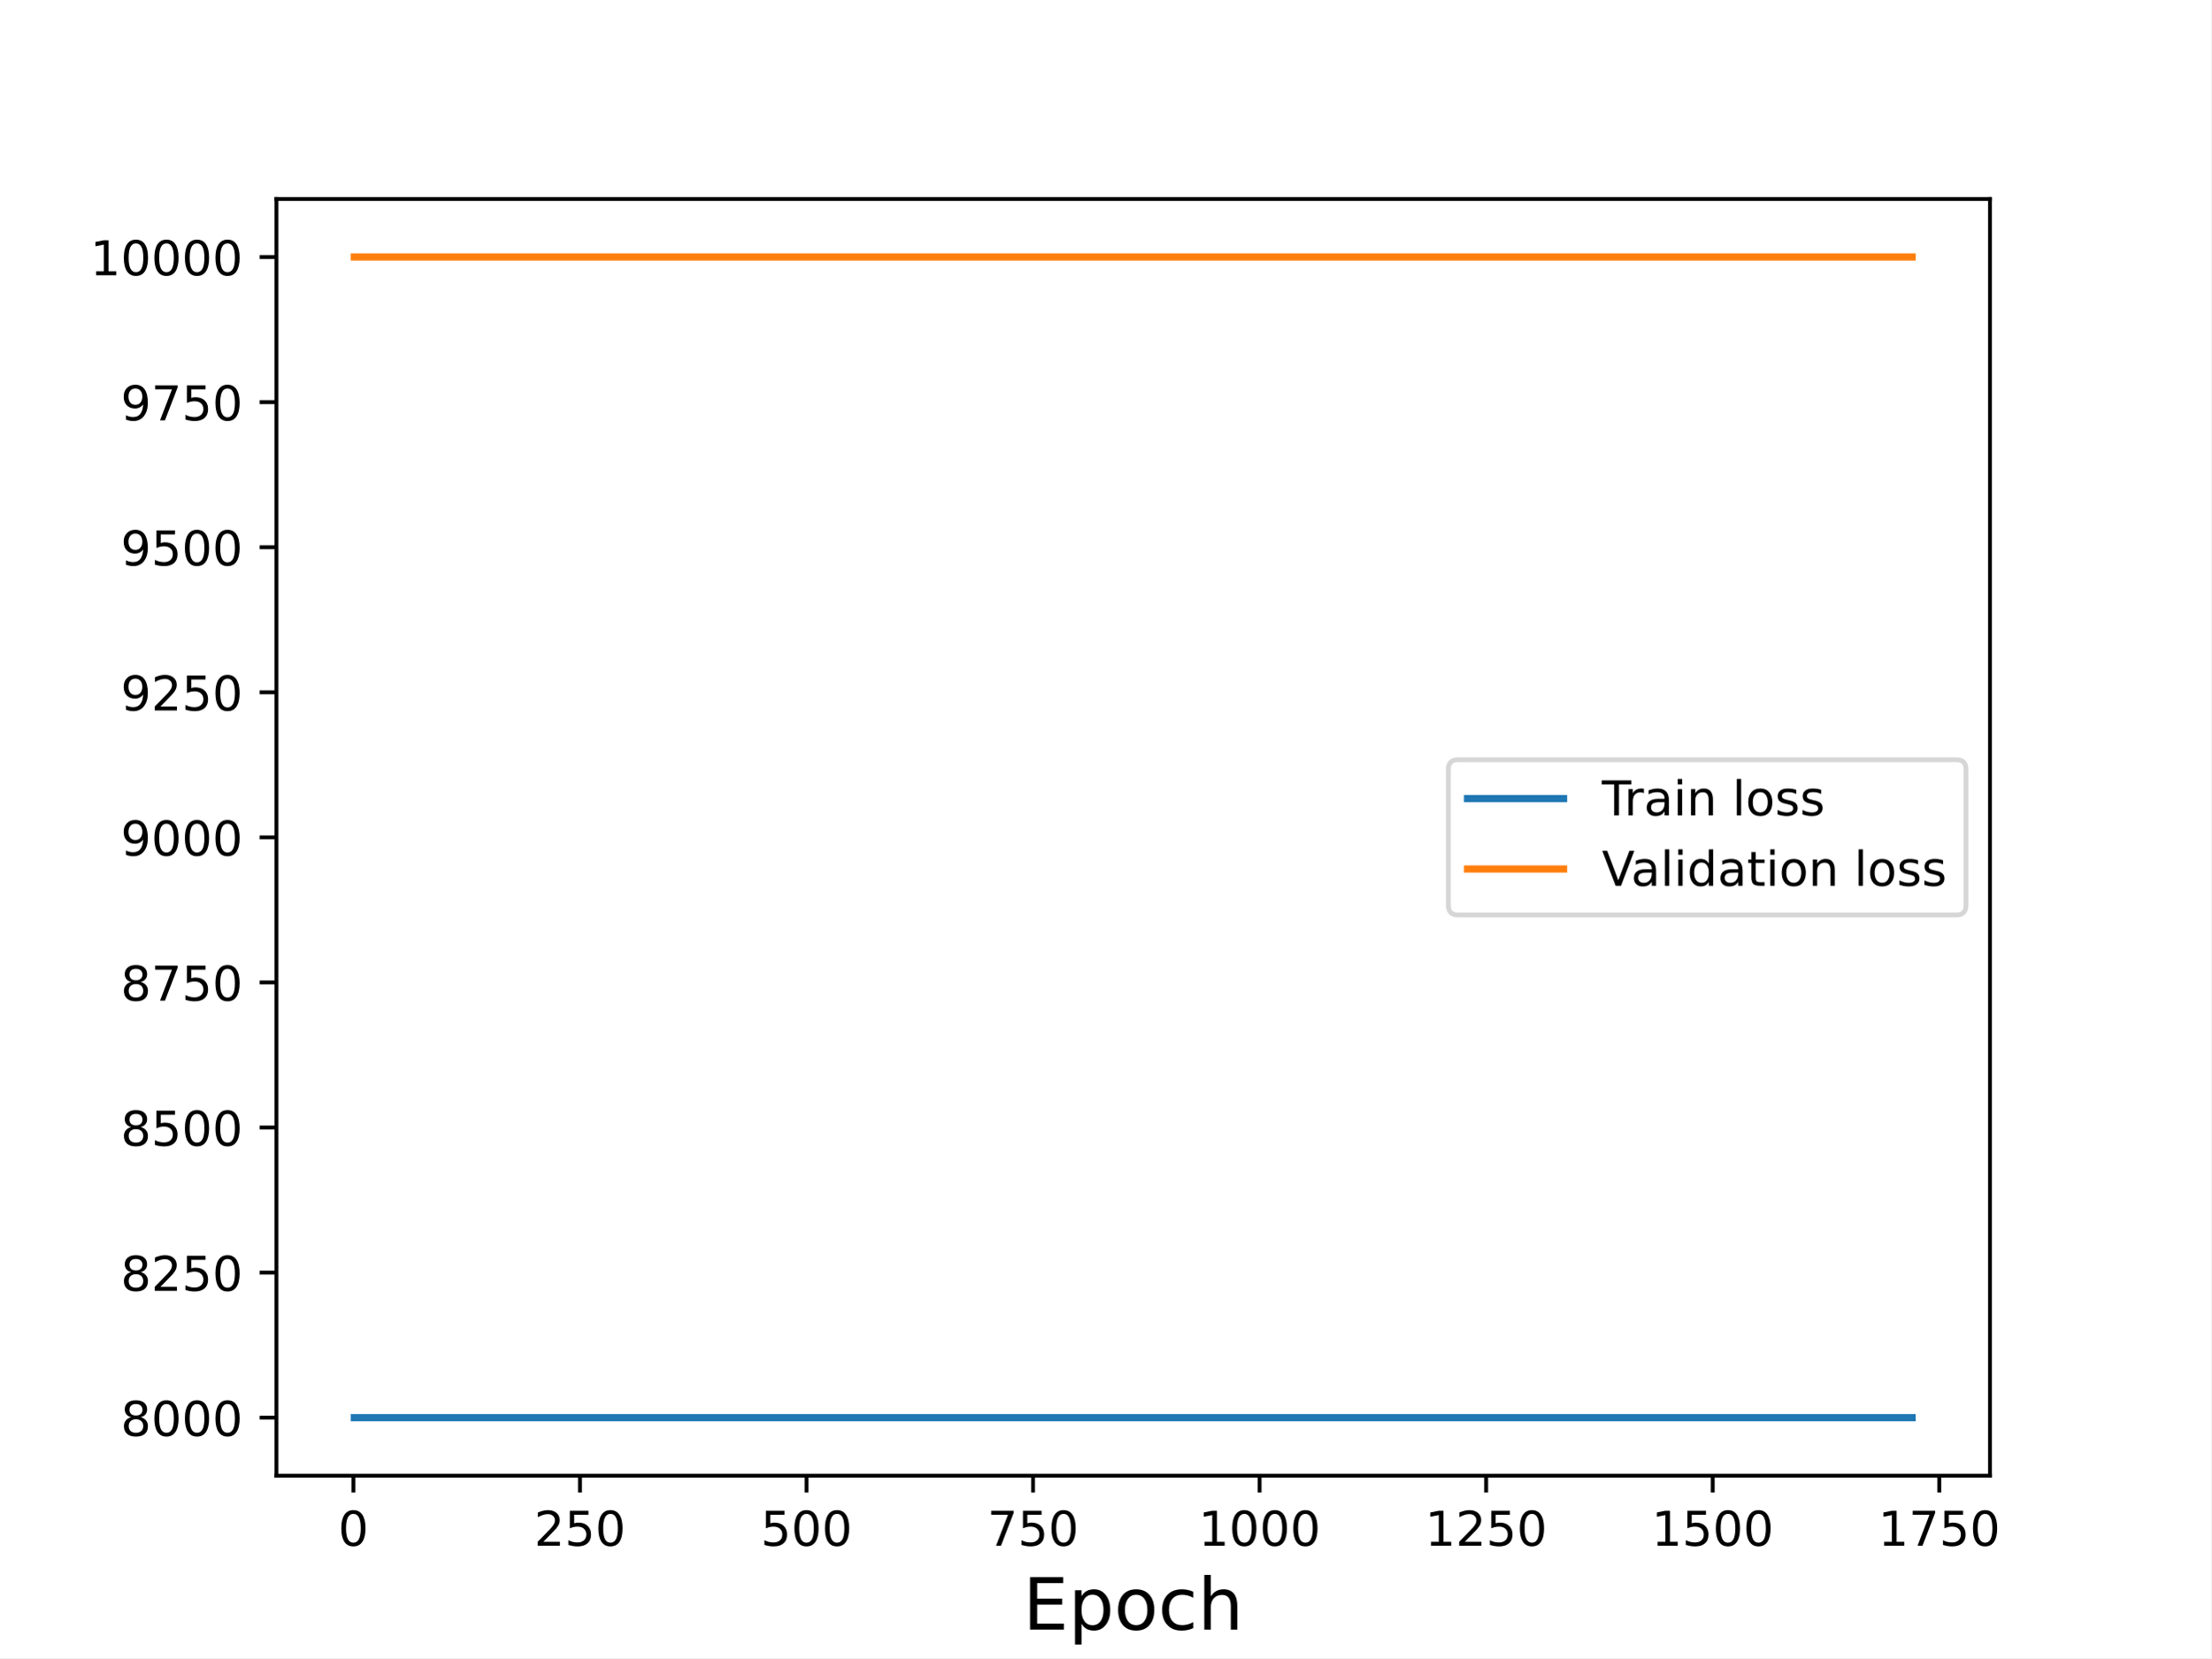
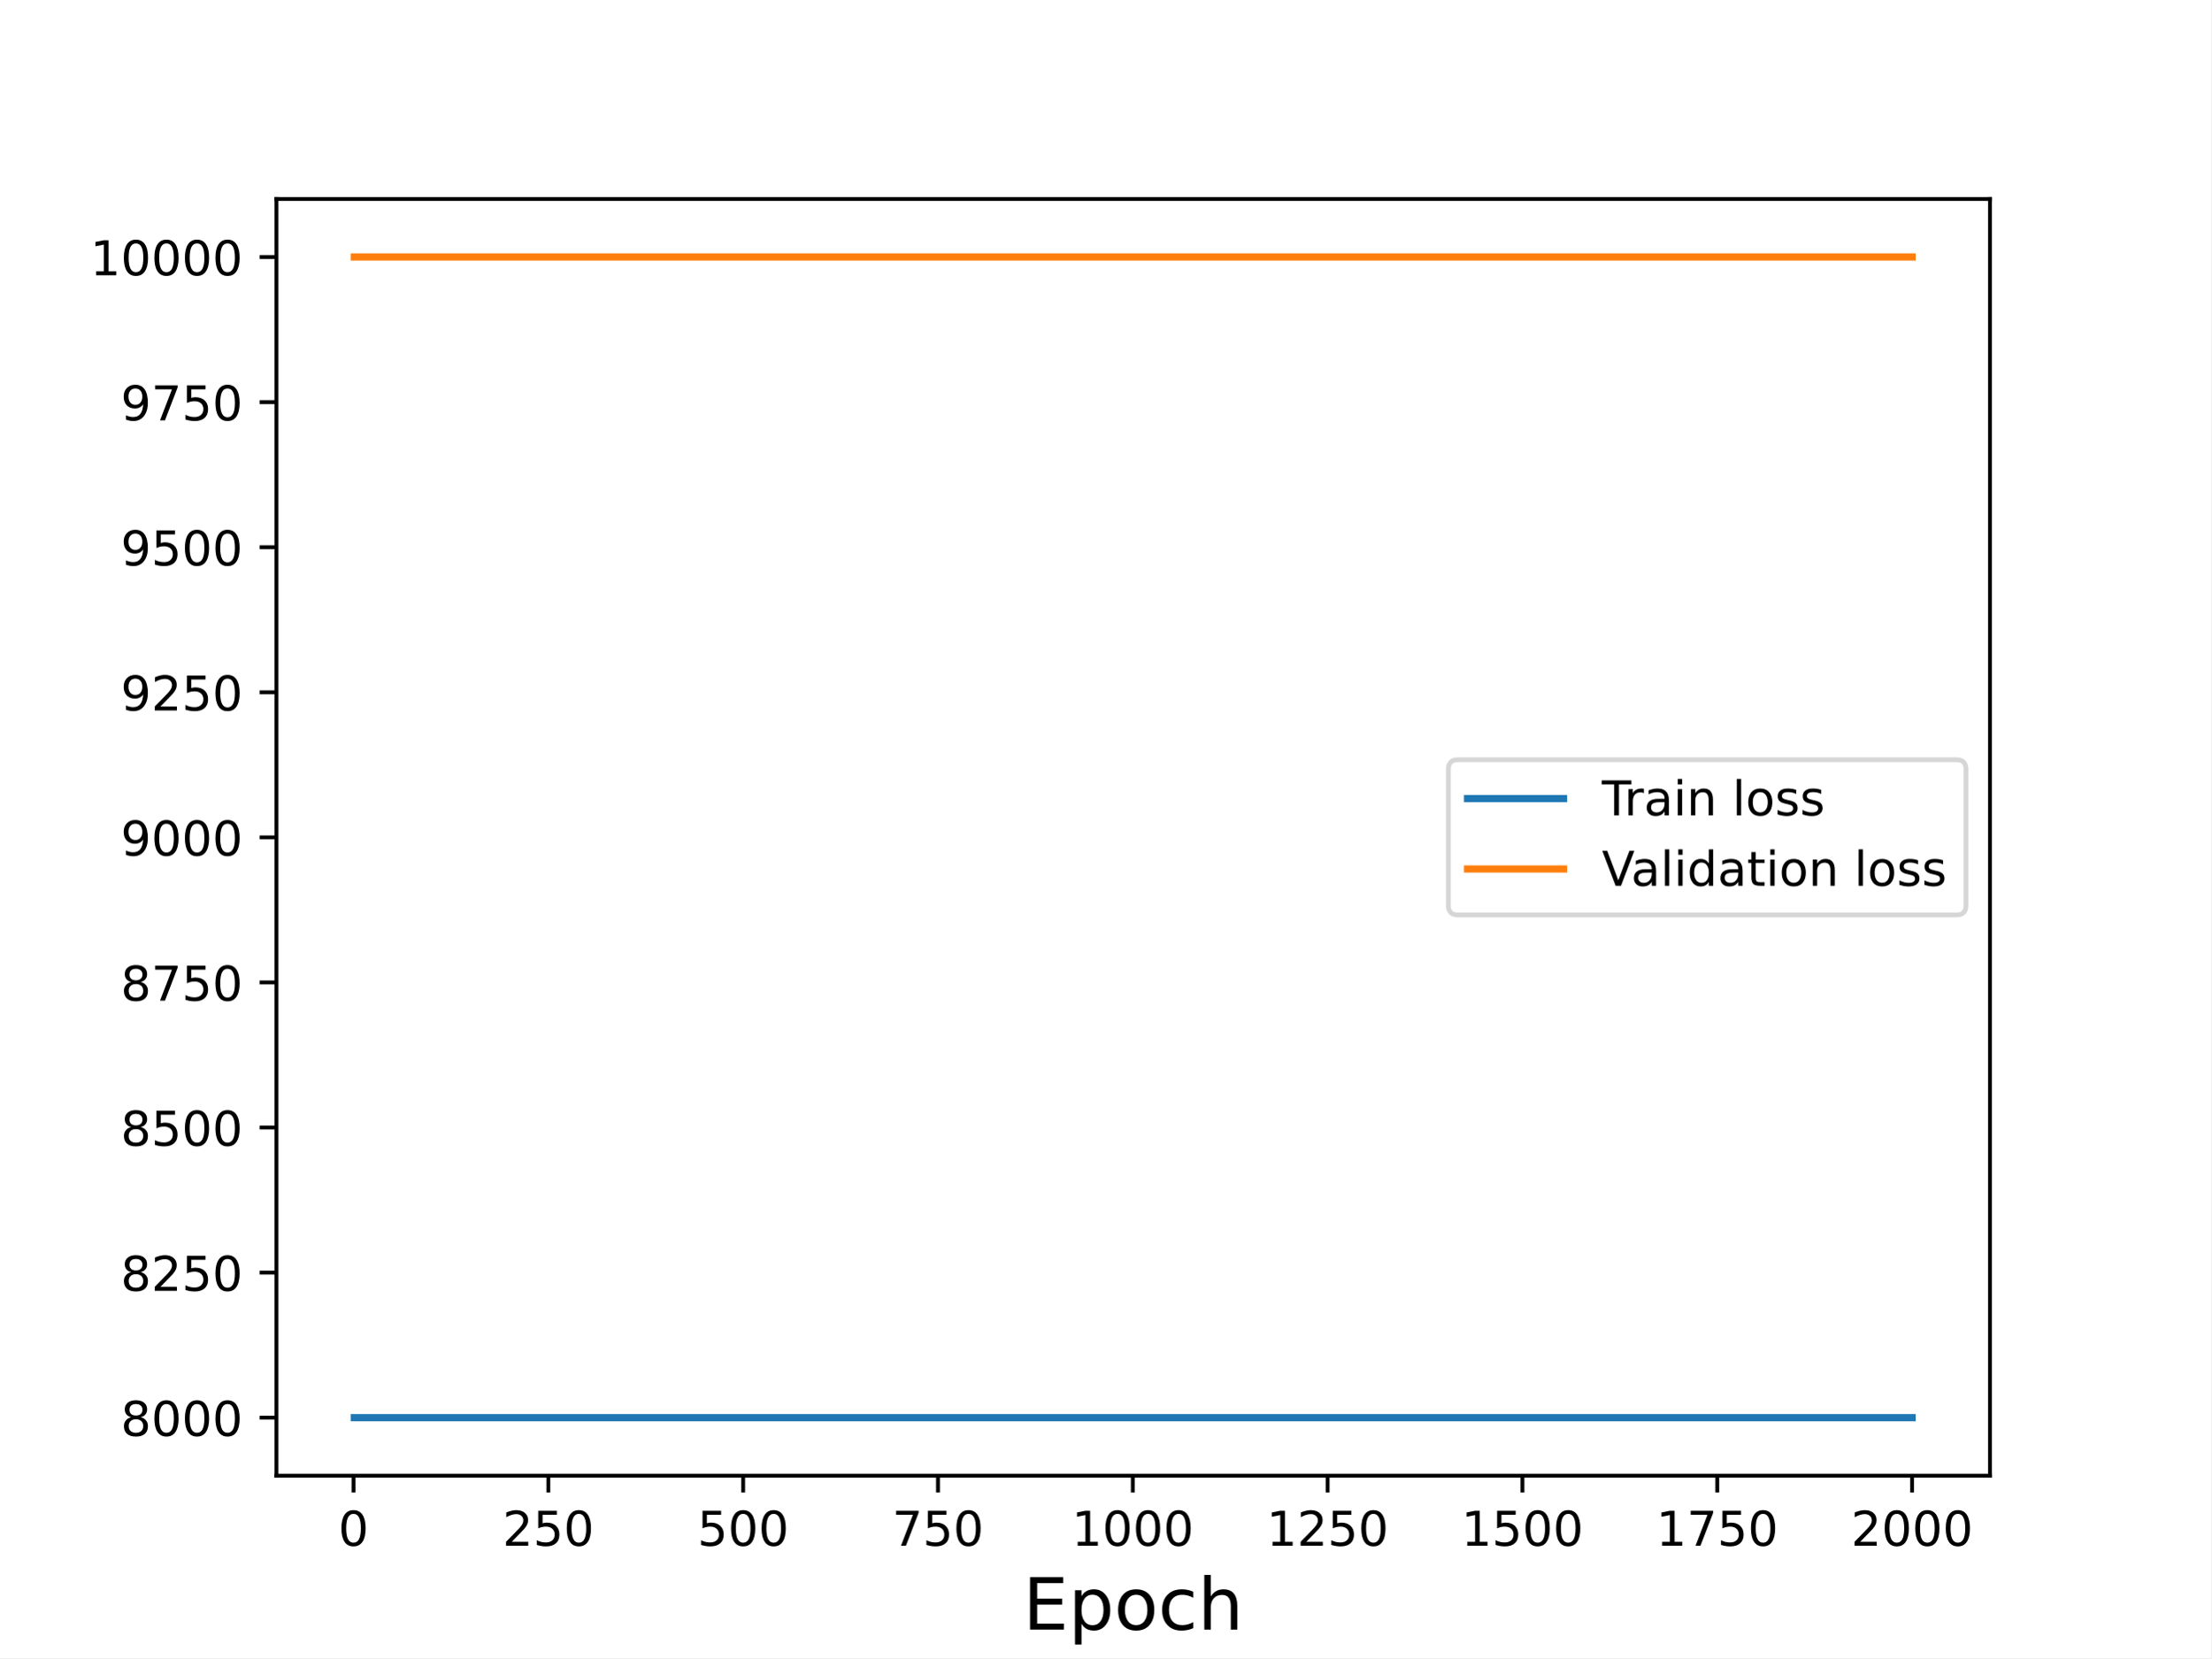
<svg xmlns="http://www.w3.org/2000/svg" xmlns:xlink="http://www.w3.org/1999/xlink" height="345.6pt" version="1.1" viewBox="0 0 460.8 345.6" width="460.8pt">
  <defs>
    <style type="text/css">*{stroke-linecap:butt;stroke-linejoin:round;}</style>
  </defs>
  <g id="figure_1">
    <g id="patch_1">
      <path d="M 0 345.6  L 460.8 345.6  L 460.8 0  L 0 0  z " style="fill:#ffffff;" />
    </g>
    <g id="axes_1">
      <g id="patch_2">
        <path d="M 57.6 307.584  L 414.72 307.584  L 414.72 41.472  L 57.6 41.472  z " style="fill:#ffffff;" />
      </g>
      <g id="matplotlib.axis_1">
        <g id="xtick_1">
          <g id="line2d_1">
            <defs>
-               <path d="M 0 0  L 0 3.5  " id="mb577ed927a" style="stroke:#000000;stroke-width:0.8;" />
+               <path d="M 0 0  L 0 3.5  " id="m18a804e37d" style="stroke:#000000;stroke-width:0.8;" />
            </defs>
            <g>
-               <use style="stroke:#000000;stroke-width:0.8;" x="73.644" xlink:href="#mb577ed927a" y="307.584" />
+               <use style="stroke:#000000;stroke-width:0.8;" x="73.67" xlink:href="#m18a804e37d" y="307.584" />
            </g>
          </g>
          <g id="text_1">
-             <g transform="translate(70.46261 322.1824)scale(0.1 -0.1)">
+             <g transform="translate(70.48907 322.1824)scale(0.1 -0.1)">
              <defs>
                <path d="M 2034 4250  Q 1547 4250 1301 3770  Q 1056 3291 1056 2328  Q 1056 1369 1301 889  Q 1547 409 2034 409  Q 2525 409 2770 889  Q 3016 1369 3016 2328  Q 3016 3291 2770 3770  Q 2525 4250 2034 4250  z M 2034 4750  Q 2819 4750 3233 4129  Q 3647 3509 3647 2328  Q 3647 1150 3233 529  Q 2819 -91 2034 -91  Q 1250 -91 836 529  Q 422 1150 422 2328  Q 422 3509 836 4129  Q 1250 4750 2034 4750  z " id="DejaVuSans-30" transform="scale(0.015625)" />
              </defs>
              <use xlink:href="#DejaVuSans-30" />
            </g>
          </g>
        </g>
        <g id="xtick_2">
          <g id="line2d_2">
            <g>
-               <use style="stroke:#000000;stroke-width:0.8;" x="120.859" xlink:href="#mb577ed927a" y="307.584" />
+               <use style="stroke:#000000;stroke-width:0.8;" x="114.272" xlink:href="#m18a804e37d" y="307.584" />
            </g>
          </g>
          <g id="text_2">
-             <g transform="translate(111.3157 322.1824)scale(0.1 -0.1)">
+             <g transform="translate(104.7287 322.1824)scale(0.1 -0.1)">
              <defs>
                <path d="M 1228 531  L 3431 531  L 3431 0  L 469 0  L 469 531  Q 828 903 1448 1529  Q 2069 2156 2228 2338  Q 2531 2678 2651 2914  Q 2772 3150 2772 3378  Q 2772 3750 2511 3984  Q 2250 4219 1831 4219  Q 1534 4219 1204 4116  Q 875 4013 500 3803  L 500 4441  Q 881 4594 1212 4672  Q 1544 4750 1819 4750  Q 2544 4750 2975 4387  Q 3406 4025 3406 3419  Q 3406 3131 3298 2873  Q 3191 2616 2906 2266  Q 2828 2175 2409 1742  Q 1991 1309 1228 531  z " id="DejaVuSans-32" transform="scale(0.015625)" />
                <path d="M 691 4666  L 3169 4666  L 3169 4134  L 1269 4134  L 1269 2991  Q 1406 3038 1543 3061  Q 1681 3084 1819 3084  Q 2600 3084 3056 2656  Q 3513 2228 3513 1497  Q 3513 744 3044 326  Q 2575 -91 1722 -91  Q 1428 -91 1123 -41  Q 819 9 494 109  L 494 744  Q 775 591 1075 516  Q 1375 441 1709 441  Q 2250 441 2565 725  Q 2881 1009 2881 1497  Q 2881 1984 2565 2268  Q 2250 2553 1709 2553  Q 1456 2553 1204 2497  Q 953 2441 691 2322  L 691 4666  z " id="DejaVuSans-35" transform="scale(0.015625)" />
              </defs>
              <use xlink:href="#DejaVuSans-32" />
              <use x="63.623" xlink:href="#DejaVuSans-35" />
              <use x="127.246" xlink:href="#DejaVuSans-30" />
            </g>
          </g>
        </g>
        <g id="xtick_3">
          <g id="line2d_3">
            <g>
-               <use style="stroke:#000000;stroke-width:0.8;" x="168.075" xlink:href="#mb577ed927a" y="307.584" />
+               <use style="stroke:#000000;stroke-width:0.8;" x="154.875" xlink:href="#m18a804e37d" y="307.584" />
            </g>
          </g>
          <g id="text_3">
-             <g transform="translate(158.5313 322.1824)scale(0.1 -0.1)">
+             <g transform="translate(145.3308 322.1824)scale(0.1 -0.1)">
              <use xlink:href="#DejaVuSans-35" />
              <use x="63.623" xlink:href="#DejaVuSans-30" />
              <use x="127.246" xlink:href="#DejaVuSans-30" />
            </g>
          </g>
        </g>
        <g id="xtick_4">
          <g id="line2d_4">
            <g>
-               <use style="stroke:#000000;stroke-width:0.8;" x="215.291" xlink:href="#mb577ed927a" y="307.584" />
+               <use style="stroke:#000000;stroke-width:0.8;" x="195.477" xlink:href="#m18a804e37d" y="307.584" />
            </g>
          </g>
          <g id="text_4">
-             <g transform="translate(205.7469 322.1824)scale(0.1 -0.1)">
+             <g transform="translate(185.9329 322.1824)scale(0.1 -0.1)">
              <defs>
                <path d="M 525 4666  L 3525 4666  L 3525 4397  L 1831 0  L 1172 0  L 2766 4134  L 525 4134  L 525 4666  z " id="DejaVuSans-37" transform="scale(0.015625)" />
              </defs>
              <use xlink:href="#DejaVuSans-37" />
              <use x="63.623" xlink:href="#DejaVuSans-35" />
              <use x="127.246" xlink:href="#DejaVuSans-30" />
            </g>
          </g>
        </g>
        <g id="xtick_5">
          <g id="line2d_5">
            <g>
-               <use style="stroke:#000000;stroke-width:0.8;" x="262.506" xlink:href="#mb577ed927a" y="307.584" />
+               <use style="stroke:#000000;stroke-width:0.8;" x="236.079" xlink:href="#m18a804e37d" y="307.584" />
            </g>
          </g>
          <g id="text_5">
-             <g transform="translate(249.7813 322.1824)scale(0.1 -0.1)">
+             <g transform="translate(223.3538 322.1824)scale(0.1 -0.1)">
              <defs>
                <path d="M 794 531  L 1825 531  L 1825 4091  L 703 3866  L 703 4441  L 1819 4666  L 2450 4666  L 2450 531  L 3481 531  L 3481 0  L 794 0  L 794 531  z " id="DejaVuSans-31" transform="scale(0.015625)" />
              </defs>
              <use xlink:href="#DejaVuSans-31" />
              <use x="63.623" xlink:href="#DejaVuSans-30" />
              <use x="127.246" xlink:href="#DejaVuSans-30" />
              <use x="190.869" xlink:href="#DejaVuSans-30" />
            </g>
          </g>
        </g>
        <g id="xtick_6">
          <g id="line2d_6">
            <g>
-               <use style="stroke:#000000;stroke-width:0.8;" x="309.722" xlink:href="#mb577ed927a" y="307.584" />
+               <use style="stroke:#000000;stroke-width:0.8;" x="276.681" xlink:href="#m18a804e37d" y="307.584" />
            </g>
          </g>
          <g id="text_6">
-             <g transform="translate(296.9969 322.1824)scale(0.1 -0.1)">
+             <g transform="translate(263.9559 322.1824)scale(0.1 -0.1)">
              <use xlink:href="#DejaVuSans-31" />
              <use x="63.623" xlink:href="#DejaVuSans-32" />
              <use x="127.246" xlink:href="#DejaVuSans-35" />
              <use x="190.869" xlink:href="#DejaVuSans-30" />
            </g>
          </g>
        </g>
        <g id="xtick_7">
          <g id="line2d_7">
            <g>
-               <use style="stroke:#000000;stroke-width:0.8;" x="356.938" xlink:href="#mb577ed927a" y="307.584" />
+               <use style="stroke:#000000;stroke-width:0.8;" x="317.283" xlink:href="#m18a804e37d" y="307.584" />
            </g>
          </g>
          <g id="text_7">
-             <g transform="translate(344.2125 322.1824)scale(0.1 -0.1)">
+             <g transform="translate(304.558 322.1824)scale(0.1 -0.1)">
              <use xlink:href="#DejaVuSans-31" />
              <use x="63.623" xlink:href="#DejaVuSans-35" />
              <use x="127.246" xlink:href="#DejaVuSans-30" />
              <use x="190.869" xlink:href="#DejaVuSans-30" />
            </g>
          </g>
        </g>
        <g id="xtick_8">
          <g id="line2d_8">
            <g>
-               <use style="stroke:#000000;stroke-width:0.8;" x="404.153" xlink:href="#mb577ed927a" y="307.584" />
+               <use style="stroke:#000000;stroke-width:0.8;" x="357.885" xlink:href="#m18a804e37d" y="307.584" />
            </g>
          </g>
          <g id="text_8">
-             <g transform="translate(391.4281 322.1824)scale(0.1 -0.1)">
+             <g transform="translate(345.1602 322.1824)scale(0.1 -0.1)">
              <use xlink:href="#DejaVuSans-31" />
              <use x="63.623" xlink:href="#DejaVuSans-37" />
              <use x="127.246" xlink:href="#DejaVuSans-35" />
              <use x="190.869" xlink:href="#DejaVuSans-30" />
            </g>
          </g>
        </g>
-         <g id="text_9">
+         <g id="xtick_9">
+           <g id="line2d_9">
+             <g>
+               <use style="stroke:#000000;stroke-width:0.8;" x="398.487" xlink:href="#m18a804e37d" y="307.584" />
+             </g>
+           </g>
+           <g id="text_9">
+             <g transform="translate(385.7623 322.1824)scale(0.1 -0.1)">
+               <use xlink:href="#DejaVuSans-32" />
+               <use x="63.623" xlink:href="#DejaVuSans-30" />
+               <use x="127.246" xlink:href="#DejaVuSans-30" />
+               <use x="190.869" xlink:href="#DejaVuSans-30" />
+             </g>
+           </g>
+         </g>
+         <g id="text_10">
          <g transform="translate(213.1936 339.6598)scale(0.15 -0.15)">
            <defs>
              <path d="M 628 4666  L 3578 4666  L 3578 4134  L 1259 4134  L 1259 2753  L 3481 2753  L 3481 2222  L 1259 2222  L 1259 531  L 3634 531  L 3634 0  L 628 0  L 628 4666  z " id="DejaVuSans-45" transform="scale(0.015625)" />
              <path d="M 1159 525  L 1159 -1331  L 581 -1331  L 581 3500  L 1159 3500  L 1159 2969  Q 1341 3281 1617 3432  Q 1894 3584 2278 3584  Q 2916 3584 3314 3078  Q 3713 2572 3713 1747  Q 3713 922 3314 415  Q 2916 -91 2278 -91  Q 1894 -91 1617 61  Q 1341 213 1159 525  z M 3116 1747  Q 3116 2381 2855 2742  Q 2594 3103 2138 3103  Q 1681 3103 1420 2742  Q 1159 2381 1159 1747  Q 1159 1113 1420 752  Q 1681 391 2138 391  Q 2594 391 2855 752  Q 3116 1113 3116 1747  z " id="DejaVuSans-70" transform="scale(0.015625)" />
              <path d="M 1959 3097  Q 1497 3097 1228 2736  Q 959 2375 959 1747  Q 959 1119 1226 758  Q 1494 397 1959 397  Q 2419 397 2687 759  Q 2956 1122 2956 1747  Q 2956 2369 2687 2733  Q 2419 3097 1959 3097  z M 1959 3584  Q 2709 3584 3137 3096  Q 3566 2609 3566 1747  Q 3566 888 3137 398  Q 2709 -91 1959 -91  Q 1206 -91 779 398  Q 353 888 353 1747  Q 353 2609 779 3096  Q 1206 3584 1959 3584  z " id="DejaVuSans-6f" transform="scale(0.015625)" />
              <path d="M 3122 3366  L 3122 2828  Q 2878 2963 2633 3030  Q 2388 3097 2138 3097  Q 1578 3097 1268 2742  Q 959 2388 959 1747  Q 959 1106 1268 751  Q 1578 397 2138 397  Q 2388 397 2633 464  Q 2878 531 3122 666  L 3122 134  Q 2881 22 2623 -34  Q 2366 -91 2075 -91  Q 1284 -91 818 406  Q 353 903 353 1747  Q 353 2603 823 3093  Q 1294 3584 2113 3584  Q 2378 3584 2631 3529  Q 2884 3475 3122 3366  z " id="DejaVuSans-63" transform="scale(0.015625)" />
              <path d="M 3513 2113  L 3513 0  L 2938 0  L 2938 2094  Q 2938 2591 2744 2837  Q 2550 3084 2163 3084  Q 1697 3084 1428 2787  Q 1159 2491 1159 1978  L 1159 0  L 581 0  L 581 4863  L 1159 4863  L 1159 2956  Q 1366 3272 1645 3428  Q 1925 3584 2291 3584  Q 2894 3584 3203 3211  Q 3513 2838 3513 2113  z " id="DejaVuSans-68" transform="scale(0.015625)" />
            </defs>
            <use xlink:href="#DejaVuSans-45" />
            <use x="63.184" xlink:href="#DejaVuSans-70" />
            <use x="126.66" xlink:href="#DejaVuSans-6f" />
            <use x="187.842" xlink:href="#DejaVuSans-63" />
            <use x="242.822" xlink:href="#DejaVuSans-68" />
          </g>
        </g>
      </g>
      <g id="matplotlib.axis_2">
        <g id="ytick_1">
-           <g id="line2d_9">
+           <g id="line2d_10">
            <defs>
-               <path d="M 0 0  L -3.5 0  " id="md8b8a302c1" style="stroke:#000000;stroke-width:0.8;" />
+               <path d="M 0 0  L -3.5 0  " id="mae79b9ead0" style="stroke:#000000;stroke-width:0.8;" />
            </defs>
            <g>
-               <use style="stroke:#000000;stroke-width:0.8;" x="57.6" xlink:href="#md8b8a302c1" y="295.488" />
-             </g>
-           </g>
-           <g id="text_10">
+               <use style="stroke:#000000;stroke-width:0.8;" x="57.6" xlink:href="#mae79b9ead0" y="295.488" />
+             </g>
+           </g>
+           <g id="text_11">
            <g transform="translate(25.15 299.2872)scale(0.1 -0.1)">
              <defs>
                <path d="M 2034 2216  Q 1584 2216 1326 1975  Q 1069 1734 1069 1313  Q 1069 891 1326 650  Q 1584 409 2034 409  Q 2484 409 2743 651  Q 3003 894 3003 1313  Q 3003 1734 2745 1975  Q 2488 2216 2034 2216  z M 1403 2484  Q 997 2584 770 2862  Q 544 3141 544 3541  Q 544 4100 942 4425  Q 1341 4750 2034 4750  Q 2731 4750 3128 4425  Q 3525 4100 3525 3541  Q 3525 3141 3298 2862  Q 3072 2584 2669 2484  Q 3125 2378 3379 2068  Q 3634 1759 3634 1313  Q 3634 634 3220 271  Q 2806 -91 2034 -91  Q 1263 -91 848 271  Q 434 634 434 1313  Q 434 1759 690 2068  Q 947 2378 1403 2484  z M 1172 3481  Q 1172 3119 1398 2916  Q 1625 2713 2034 2713  Q 2441 2713 2670 2916  Q 2900 3119 2900 3481  Q 2900 3844 2670 4047  Q 2441 4250 2034 4250  Q 1625 4250 1398 4047  Q 1172 3844 1172 3481  z " id="DejaVuSans-38" transform="scale(0.015625)" />
              </defs>
              <use xlink:href="#DejaVuSans-38" />
              <use x="63.623" xlink:href="#DejaVuSans-30" />
              <use x="127.246" xlink:href="#DejaVuSans-30" />
              <use x="190.869" xlink:href="#DejaVuSans-30" />
            </g>
          </g>
        </g>
        <g id="ytick_2">
-           <g id="line2d_10">
-             <g>
-               <use style="stroke:#000000;stroke-width:0.8;" x="57.6" xlink:href="#md8b8a302c1" y="265.248" />
-             </g>
-           </g>
-           <g id="text_11">
+           <g id="line2d_11">
+             <g>
+               <use style="stroke:#000000;stroke-width:0.8;" x="57.6" xlink:href="#mae79b9ead0" y="265.248" />
+             </g>
+           </g>
+           <g id="text_12">
            <g transform="translate(25.15 269.0472)scale(0.1 -0.1)">
              <use xlink:href="#DejaVuSans-38" />
              <use x="63.623" xlink:href="#DejaVuSans-32" />
              <use x="127.246" xlink:href="#DejaVuSans-35" />
              <use x="190.869" xlink:href="#DejaVuSans-30" />
            </g>
          </g>
        </g>
        <g id="ytick_3">
-           <g id="line2d_11">
-             <g>
-               <use style="stroke:#000000;stroke-width:0.8;" x="57.6" xlink:href="#md8b8a302c1" y="235.008" />
-             </g>
-           </g>
-           <g id="text_12">
+           <g id="line2d_12">
+             <g>
+               <use style="stroke:#000000;stroke-width:0.8;" x="57.6" xlink:href="#mae79b9ead0" y="235.008" />
+             </g>
+           </g>
+           <g id="text_13">
            <g transform="translate(25.15 238.8072)scale(0.1 -0.1)">
              <use xlink:href="#DejaVuSans-38" />
              <use x="63.623" xlink:href="#DejaVuSans-35" />
              <use x="127.246" xlink:href="#DejaVuSans-30" />
              <use x="190.869" xlink:href="#DejaVuSans-30" />
            </g>
          </g>
        </g>
        <g id="ytick_4">
-           <g id="line2d_12">
-             <g>
-               <use style="stroke:#000000;stroke-width:0.8;" x="57.6" xlink:href="#md8b8a302c1" y="204.768" />
-             </g>
-           </g>
-           <g id="text_13">
+           <g id="line2d_13">
+             <g>
+               <use style="stroke:#000000;stroke-width:0.8;" x="57.6" xlink:href="#mae79b9ead0" y="204.768" />
+             </g>
+           </g>
+           <g id="text_14">
            <g transform="translate(25.15 208.5672)scale(0.1 -0.1)">
              <use xlink:href="#DejaVuSans-38" />
              <use x="63.623" xlink:href="#DejaVuSans-37" />
              <use x="127.246" xlink:href="#DejaVuSans-35" />
              <use x="190.869" xlink:href="#DejaVuSans-30" />
            </g>
          </g>
        </g>
        <g id="ytick_5">
-           <g id="line2d_13">
-             <g>
-               <use style="stroke:#000000;stroke-width:0.8;" x="57.6" xlink:href="#md8b8a302c1" y="174.528" />
-             </g>
-           </g>
-           <g id="text_14">
+           <g id="line2d_14">
+             <g>
+               <use style="stroke:#000000;stroke-width:0.8;" x="57.6" xlink:href="#mae79b9ead0" y="174.528" />
+             </g>
+           </g>
+           <g id="text_15">
            <g transform="translate(25.15 178.3272)scale(0.1 -0.1)">
              <defs>
                <path d="M 703 97  L 703 672  Q 941 559 1184 500  Q 1428 441 1663 441  Q 2288 441 2617 861  Q 2947 1281 2994 2138  Q 2813 1869 2534 1725  Q 2256 1581 1919 1581  Q 1219 1581 811 2004  Q 403 2428 403 3163  Q 403 3881 828 4315  Q 1253 4750 1959 4750  Q 2769 4750 3195 4129  Q 3622 3509 3622 2328  Q 3622 1225 3098 567  Q 2575 -91 1691 -91  Q 1453 -91 1209 -44  Q 966 3 703 97  z M 1959 2075  Q 2384 2075 2632 2365  Q 2881 2656 2881 3163  Q 2881 3666 2632 3958  Q 2384 4250 1959 4250  Q 1534 4250 1286 3958  Q 1038 3666 1038 3163  Q 1038 2656 1286 2365  Q 1534 2075 1959 2075  z " id="DejaVuSans-39" transform="scale(0.015625)" />
              </defs>
              <use xlink:href="#DejaVuSans-39" />
              <use x="63.623" xlink:href="#DejaVuSans-30" />
              <use x="127.246" xlink:href="#DejaVuSans-30" />
              <use x="190.869" xlink:href="#DejaVuSans-30" />
            </g>
          </g>
        </g>
        <g id="ytick_6">
-           <g id="line2d_14">
-             <g>
-               <use style="stroke:#000000;stroke-width:0.8;" x="57.6" xlink:href="#md8b8a302c1" y="144.288" />
-             </g>
-           </g>
-           <g id="text_15">
+           <g id="line2d_15">
+             <g>
+               <use style="stroke:#000000;stroke-width:0.8;" x="57.6" xlink:href="#mae79b9ead0" y="144.288" />
+             </g>
+           </g>
+           <g id="text_16">
            <g transform="translate(25.15 148.0872)scale(0.1 -0.1)">
              <use xlink:href="#DejaVuSans-39" />
              <use x="63.623" xlink:href="#DejaVuSans-32" />
              <use x="127.246" xlink:href="#DejaVuSans-35" />
              <use x="190.869" xlink:href="#DejaVuSans-30" />
            </g>
          </g>
        </g>
        <g id="ytick_7">
-           <g id="line2d_15">
-             <g>
-               <use style="stroke:#000000;stroke-width:0.8;" x="57.6" xlink:href="#md8b8a302c1" y="114.048" />
-             </g>
-           </g>
-           <g id="text_16">
+           <g id="line2d_16">
+             <g>
+               <use style="stroke:#000000;stroke-width:0.8;" x="57.6" xlink:href="#mae79b9ead0" y="114.048" />
+             </g>
+           </g>
+           <g id="text_17">
            <g transform="translate(25.15 117.8472)scale(0.1 -0.1)">
              <use xlink:href="#DejaVuSans-39" />
              <use x="63.623" xlink:href="#DejaVuSans-35" />
              <use x="127.246" xlink:href="#DejaVuSans-30" />
              <use x="190.869" xlink:href="#DejaVuSans-30" />
            </g>
          </g>
        </g>
        <g id="ytick_8">
-           <g id="line2d_16">
-             <g>
-               <use style="stroke:#000000;stroke-width:0.8;" x="57.6" xlink:href="#md8b8a302c1" y="83.808" />
-             </g>
-           </g>
-           <g id="text_17">
+           <g id="line2d_17">
+             <g>
+               <use style="stroke:#000000;stroke-width:0.8;" x="57.6" xlink:href="#mae79b9ead0" y="83.808" />
+             </g>
+           </g>
+           <g id="text_18">
            <g transform="translate(25.15 87.60722)scale(0.1 -0.1)">
              <use xlink:href="#DejaVuSans-39" />
              <use x="63.623" xlink:href="#DejaVuSans-37" />
              <use x="127.246" xlink:href="#DejaVuSans-35" />
              <use x="190.869" xlink:href="#DejaVuSans-30" />
            </g>
          </g>
        </g>
        <g id="ytick_9">
-           <g id="line2d_17">
-             <g>
-               <use style="stroke:#000000;stroke-width:0.8;" x="57.6" xlink:href="#md8b8a302c1" y="53.568" />
-             </g>
-           </g>
-           <g id="text_18">
+           <g id="line2d_18">
+             <g>
+               <use style="stroke:#000000;stroke-width:0.8;" x="57.6" xlink:href="#mae79b9ead0" y="53.568" />
+             </g>
+           </g>
+           <g id="text_19">
            <g transform="translate(18.7875 57.36722)scale(0.1 -0.1)">
              <use xlink:href="#DejaVuSans-31" />
              <use x="63.623" xlink:href="#DejaVuSans-30" />
              <use x="127.246" xlink:href="#DejaVuSans-30" />
              <use x="190.869" xlink:href="#DejaVuSans-30" />
              <use x="254.492" xlink:href="#DejaVuSans-30" />
            </g>
          </g>
        </g>
      </g>
-       <g id="line2d_18">
-         <path clip-path="url(#p62121ec858)" d="M 73.833 295.488  L 398.487 295.488  L 398.487 295.488  " style="fill:none;stroke:#1f77b4;stroke-linecap:square;stroke-width:1.5;" />
-       </g>
      <g id="line2d_19">
-         <path clip-path="url(#p62121ec858)" d="M 73.833 53.568  L 398.487 53.568  L 398.487 53.568  " style="fill:none;stroke:#ff7f0e;stroke-linecap:square;stroke-width:1.5;" />
+         <path clip-path="url(#p51dba62b91)" d="M 73.833 295.488  L 398.487 295.488  L 398.487 295.488  " style="fill:none;stroke:#1f77b4;stroke-linecap:square;stroke-width:1.5;" />
+       </g>
+       <g id="line2d_20">
+         <path clip-path="url(#p51dba62b91)" d="M 73.833 53.568  L 398.487 53.568  L 398.487 53.568  " style="fill:none;stroke:#ff7f0e;stroke-linecap:square;stroke-width:1.5;" />
      </g>
      <g id="patch_3">
        <path d="M 57.6 307.584  L 57.6 41.472  " style="fill:none;stroke:#000000;stroke-linecap:square;stroke-linejoin:miter;stroke-width:0.8;" />
      </g>
      <g id="patch_4">
        <path d="M 414.72 307.584  L 414.72 41.472  " style="fill:none;stroke:#000000;stroke-linecap:square;stroke-linejoin:miter;stroke-width:0.8;" />
      </g>
      <g id="patch_5">
        <path d="M 57.6 307.584  L 414.72 307.584  " style="fill:none;stroke:#000000;stroke-linecap:square;stroke-linejoin:miter;stroke-width:0.8;" />
      </g>
      <g id="patch_6">
        <path d="M 57.6 41.472  L 414.72 41.472  " style="fill:none;stroke:#000000;stroke-linecap:square;stroke-linejoin:miter;stroke-width:0.8;" />
      </g>
      <g id="legend_1">
        <g id="patch_7">
          <path d="M 303.845 190.706  L 407.72 190.706  Q 409.72 190.706 409.72 188.706  L 409.72 160.35  Q 409.72 158.35 407.72 158.35  L 303.845 158.35  Q 301.845 158.35 301.845 160.35  L 301.845 188.706  Q 301.845 190.706 303.845 190.706  z " style="fill:#ffffff;opacity:0.8;stroke:#cccccc;stroke-linejoin:miter;" />
        </g>
-         <g id="line2d_20">
+         <g id="line2d_21">
          <path d="M 305.845 166.448  L 325.845 166.448  " style="fill:none;stroke:#1f77b4;stroke-linecap:square;stroke-width:1.5;" />
        </g>
-         <g id="line2d_21" />
-         <g id="text_19">
+         <g id="line2d_22" />
+         <g id="text_20">
          <g transform="translate(333.845 169.9483)scale(0.1 -0.1)">
            <defs>
              <path d="M -19 4666  L 3928 4666  L 3928 4134  L 2272 4134  L 2272 0  L 1638 0  L 1638 4134  L -19 4134  L -19 4666  z " id="DejaVuSans-54" transform="scale(0.015625)" />
              <path d="M 2631 2963  Q 2534 3019 2420 3045  Q 2306 3072 2169 3072  Q 1681 3072 1420 2755  Q 1159 2438 1159 1844  L 1159 0  L 581 0  L 581 3500  L 1159 3500  L 1159 2956  Q 1341 3275 1631 3429  Q 1922 3584 2338 3584  Q 2397 3584 2469 3576  Q 2541 3569 2628 3553  L 2631 2963  z " id="DejaVuSans-72" transform="scale(0.015625)" />
              <path d="M 2194 1759  Q 1497 1759 1228 1600  Q 959 1441 959 1056  Q 959 750 1161 570  Q 1363 391 1709 391  Q 2188 391 2477 730  Q 2766 1069 2766 1631  L 2766 1759  L 2194 1759  z M 3341 1997  L 3341 0  L 2766 0  L 2766 531  Q 2569 213 2275 61  Q 1981 -91 1556 -91  Q 1019 -91 701 211  Q 384 513 384 1019  Q 384 1609 779 1909  Q 1175 2209 1959 2209  L 2766 2209  L 2766 2266  Q 2766 2663 2505 2880  Q 2244 3097 1772 3097  Q 1472 3097 1187 3025  Q 903 2953 641 2809  L 641 3341  Q 956 3463 1253 3523  Q 1550 3584 1831 3584  Q 2591 3584 2966 3190  Q 3341 2797 3341 1997  z " id="DejaVuSans-61" transform="scale(0.015625)" />
              <path d="M 603 3500  L 1178 3500  L 1178 0  L 603 0  L 603 3500  z M 603 4863  L 1178 4863  L 1178 4134  L 603 4134  L 603 4863  z " id="DejaVuSans-69" transform="scale(0.015625)" />
              <path d="M 3513 2113  L 3513 0  L 2938 0  L 2938 2094  Q 2938 2591 2744 2837  Q 2550 3084 2163 3084  Q 1697 3084 1428 2787  Q 1159 2491 1159 1978  L 1159 0  L 581 0  L 581 3500  L 1159 3500  L 1159 2956  Q 1366 3272 1645 3428  Q 1925 3584 2291 3584  Q 2894 3584 3203 3211  Q 3513 2838 3513 2113  z " id="DejaVuSans-6e" transform="scale(0.015625)" />
              <path id="DejaVuSans-20" transform="scale(0.015625)" />
              <path d="M 603 4863  L 1178 4863  L 1178 0  L 603 0  L 603 4863  z " id="DejaVuSans-6c" transform="scale(0.015625)" />
              <path d="M 2834 3397  L 2834 2853  Q 2591 2978 2328 3040  Q 2066 3103 1784 3103  Q 1356 3103 1142 2972  Q 928 2841 928 2578  Q 928 2378 1081 2264  Q 1234 2150 1697 2047  L 1894 2003  Q 2506 1872 2764 1633  Q 3022 1394 3022 966  Q 3022 478 2636 193  Q 2250 -91 1575 -91  Q 1294 -91 989 -36  Q 684 19 347 128  L 347 722  Q 666 556 975 473  Q 1284 391 1588 391  Q 1994 391 2212 530  Q 2431 669 2431 922  Q 2431 1156 2273 1281  Q 2116 1406 1581 1522  L 1381 1569  Q 847 1681 609 1914  Q 372 2147 372 2553  Q 372 3047 722 3315  Q 1072 3584 1716 3584  Q 2034 3584 2315 3537  Q 2597 3491 2834 3397  z " id="DejaVuSans-73" transform="scale(0.015625)" />
            </defs>
            <use xlink:href="#DejaVuSans-54" />
            <use x="46.334" xlink:href="#DejaVuSans-72" />
            <use x="87.447" xlink:href="#DejaVuSans-61" />
            <use x="148.727" xlink:href="#DejaVuSans-69" />
            <use x="176.51" xlink:href="#DejaVuSans-6e" />
            <use x="239.889" xlink:href="#DejaVuSans-20" />
            <use x="271.676" xlink:href="#DejaVuSans-6c" />
            <use x="299.459" xlink:href="#DejaVuSans-6f" />
            <use x="360.641" xlink:href="#DejaVuSans-73" />
            <use x="412.74" xlink:href="#DejaVuSans-73" />
          </g>
        </g>
-         <g id="line2d_22">
+         <g id="line2d_23">
          <path d="M 305.845 181.126  L 325.845 181.126  " style="fill:none;stroke:#ff7f0e;stroke-linecap:square;stroke-width:1.5;" />
        </g>
-         <g id="line2d_23" />
-         <g id="text_20">
+         <g id="line2d_24" />
+         <g id="text_21">
          <g transform="translate(333.845 184.6264)scale(0.1 -0.1)">
            <defs>
              <path d="M 1831 0  L 50 4666  L 709 4666  L 2188 738  L 3669 4666  L 4325 4666  L 2547 0  L 1831 0  z " id="DejaVuSans-56" transform="scale(0.015625)" />
              <path d="M 2906 2969  L 2906 4863  L 3481 4863  L 3481 0  L 2906 0  L 2906 525  Q 2725 213 2448 61  Q 2172 -91 1784 -91  Q 1150 -91 751 415  Q 353 922 353 1747  Q 353 2572 751 3078  Q 1150 3584 1784 3584  Q 2172 3584 2448 3432  Q 2725 3281 2906 2969  z M 947 1747  Q 947 1113 1208 752  Q 1469 391 1925 391  Q 2381 391 2643 752  Q 2906 1113 2906 1747  Q 2906 2381 2643 2742  Q 2381 3103 1925 3103  Q 1469 3103 1208 2742  Q 947 2381 947 1747  z " id="DejaVuSans-64" transform="scale(0.015625)" />
              <path d="M 1172 4494  L 1172 3500  L 2356 3500  L 2356 3053  L 1172 3053  L 1172 1153  Q 1172 725 1289 603  Q 1406 481 1766 481  L 2356 481  L 2356 0  L 1766 0  Q 1100 0 847 248  Q 594 497 594 1153  L 594 3053  L 172 3053  L 172 3500  L 594 3500  L 594 4494  L 1172 4494  z " id="DejaVuSans-74" transform="scale(0.015625)" />
            </defs>
            <use xlink:href="#DejaVuSans-56" />
            <use x="60.658" xlink:href="#DejaVuSans-61" />
            <use x="121.938" xlink:href="#DejaVuSans-6c" />
            <use x="149.721" xlink:href="#DejaVuSans-69" />
            <use x="177.504" xlink:href="#DejaVuSans-64" />
            <use x="240.98" xlink:href="#DejaVuSans-61" />
            <use x="302.26" xlink:href="#DejaVuSans-74" />
            <use x="341.469" xlink:href="#DejaVuSans-69" />
            <use x="369.252" xlink:href="#DejaVuSans-6f" />
            <use x="430.434" xlink:href="#DejaVuSans-6e" />
            <use x="493.812" xlink:href="#DejaVuSans-20" />
            <use x="525.6" xlink:href="#DejaVuSans-6c" />
            <use x="553.383" xlink:href="#DejaVuSans-6f" />
            <use x="614.564" xlink:href="#DejaVuSans-73" />
            <use x="666.664" xlink:href="#DejaVuSans-73" />
          </g>
        </g>
      </g>
    </g>
  </g>
  <defs>
-     <clipPath id="p62121ec858">
+     <clipPath id="p51dba62b91">
      <rect height="266.112" width="357.12" x="57.6" y="41.472" />
    </clipPath>
  </defs>
</svg>
